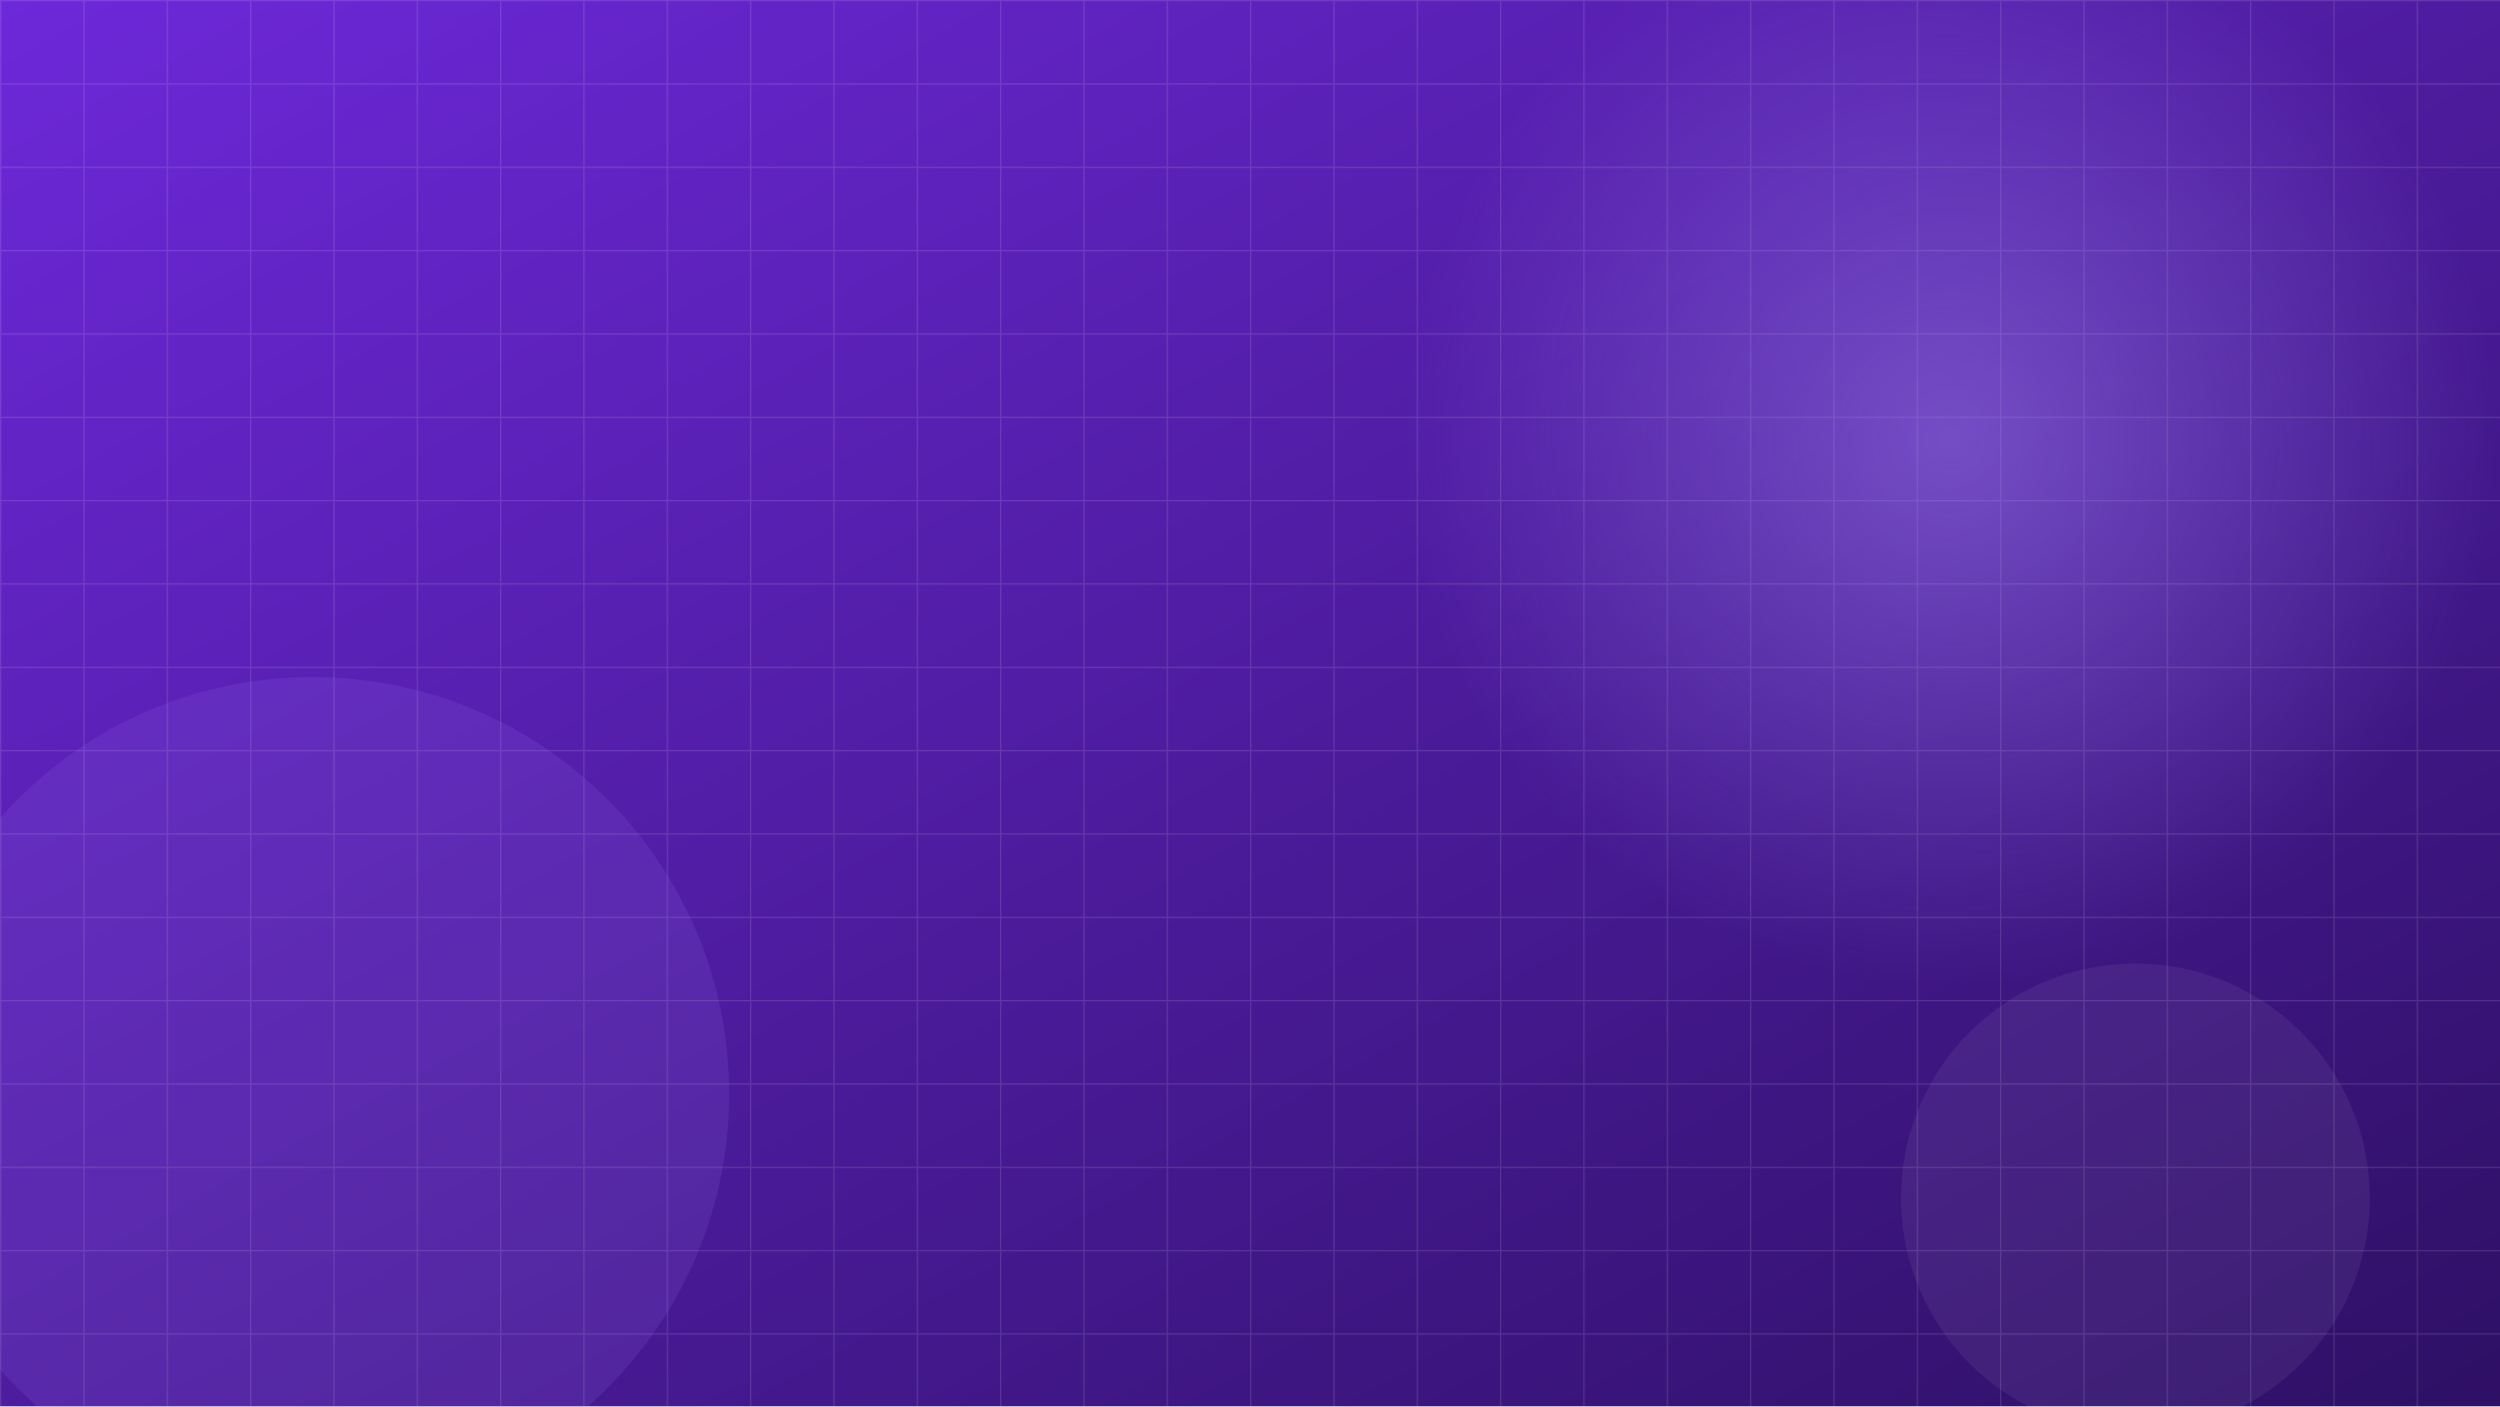
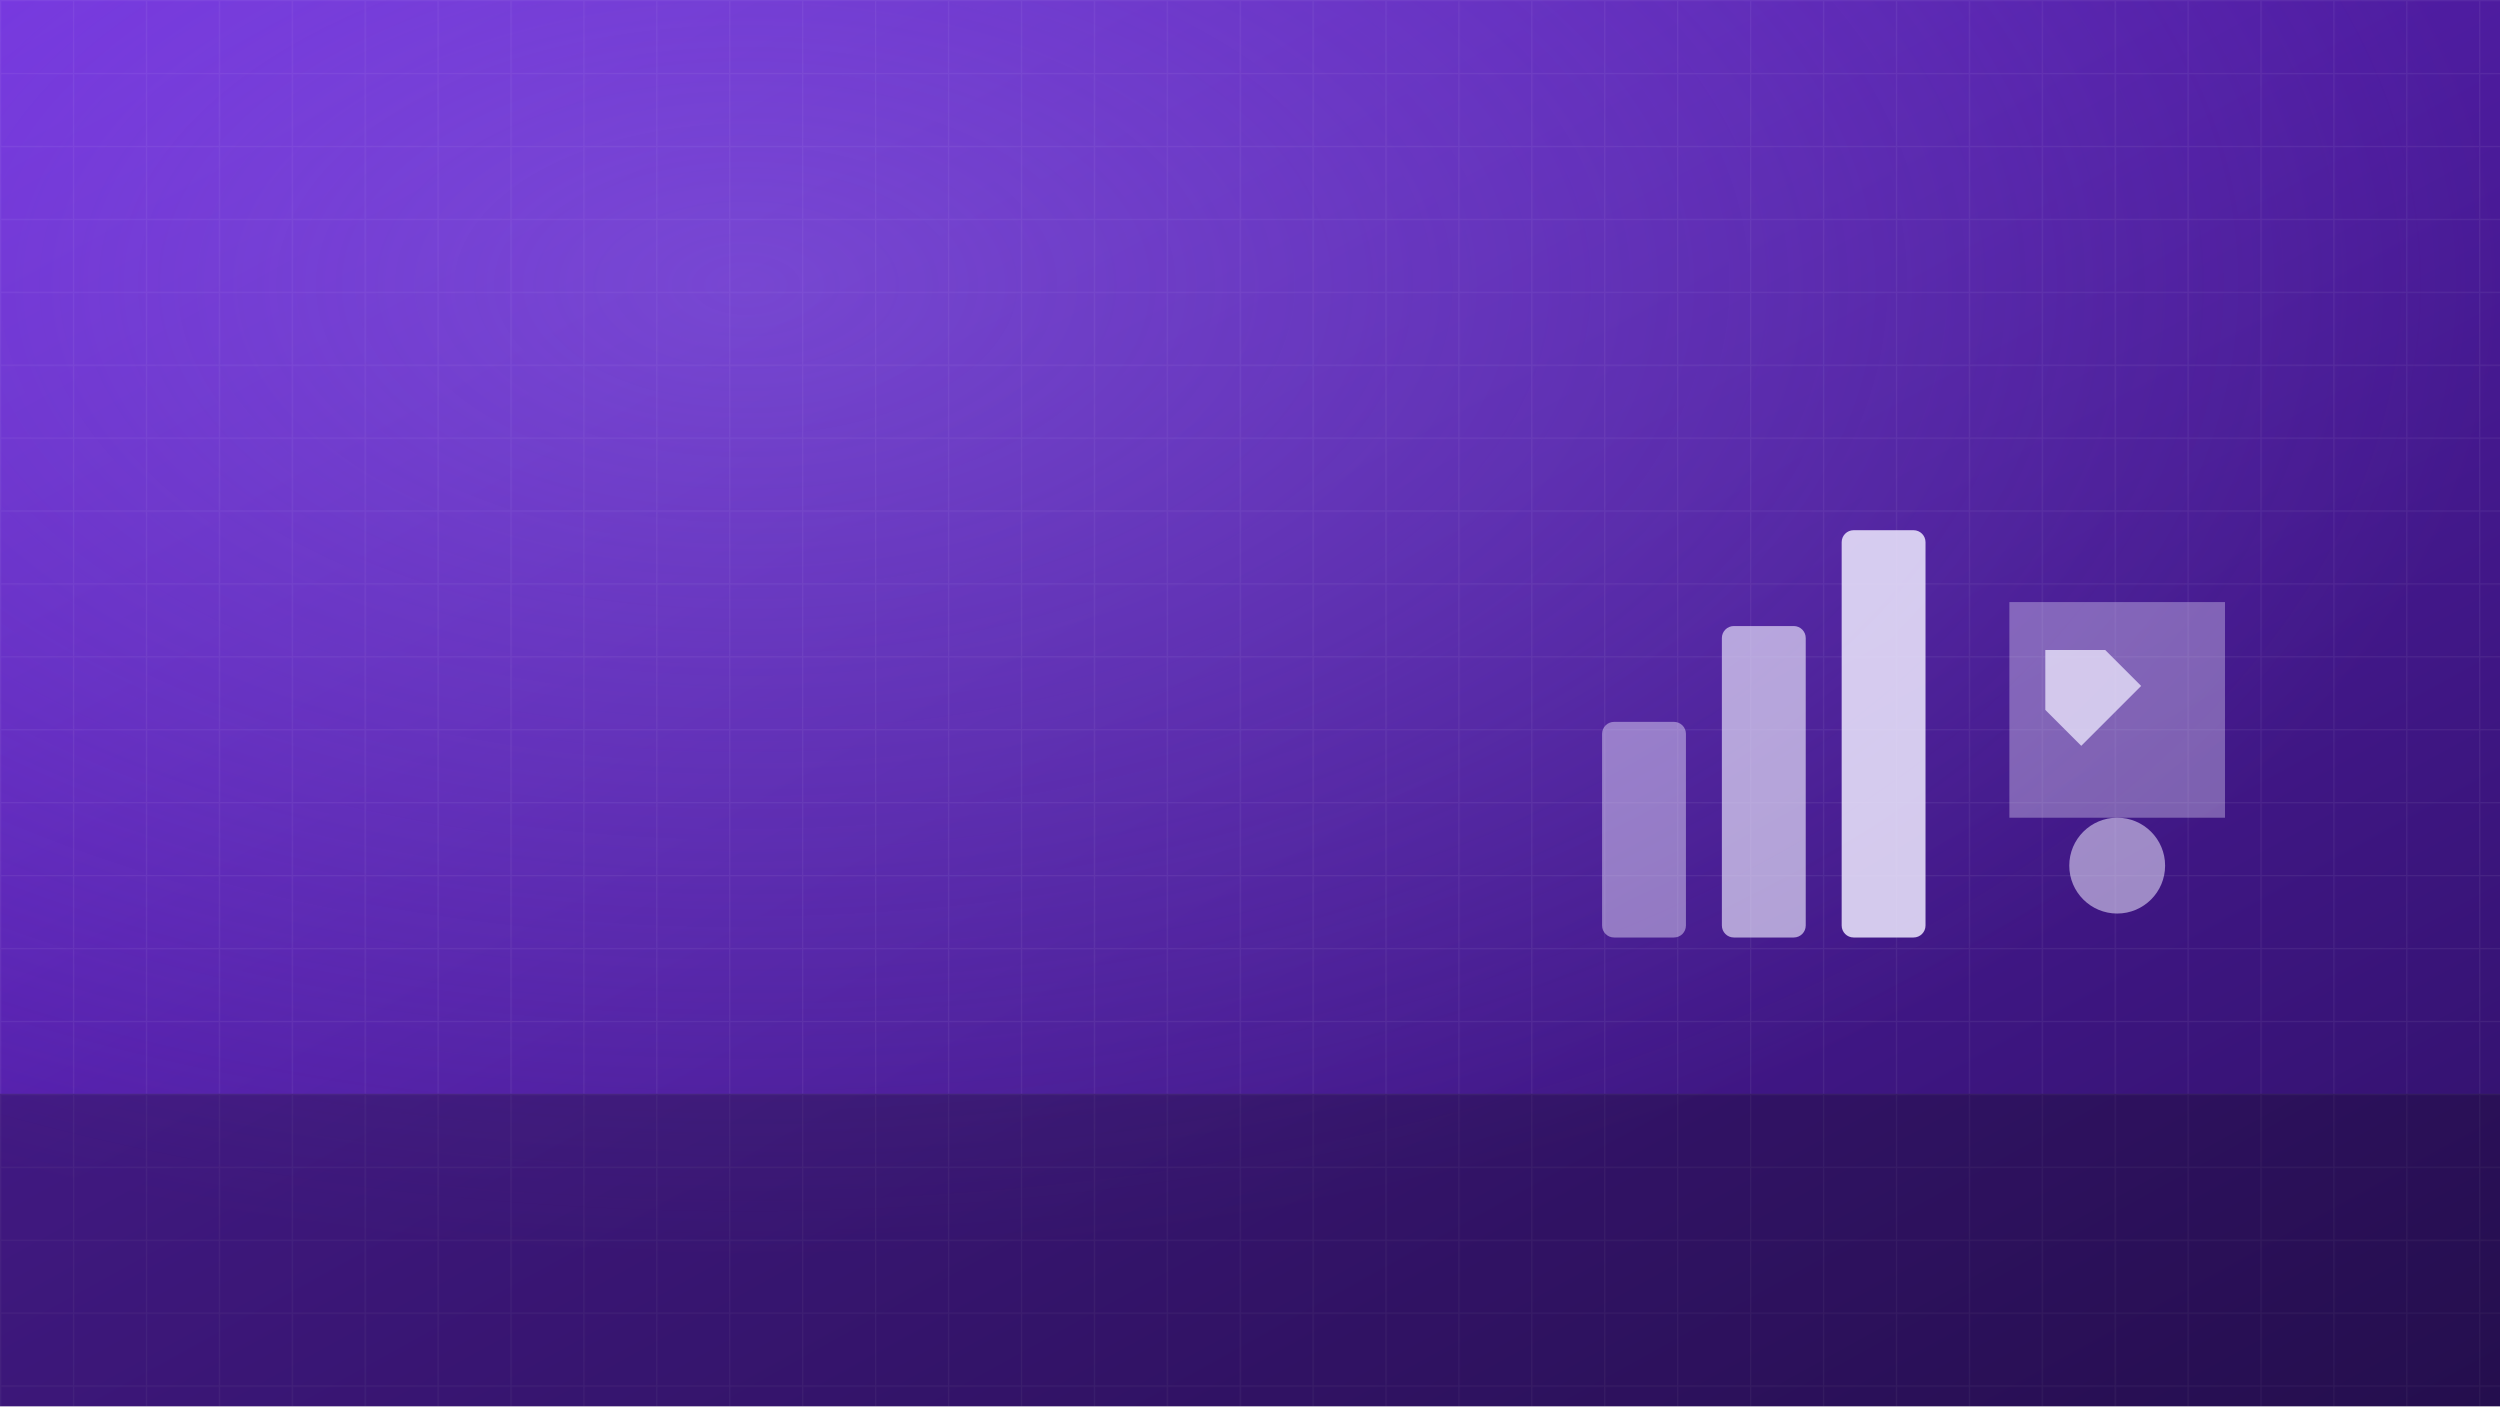
<svg xmlns="http://www.w3.org/2000/svg" width="960" height="540" viewBox="0 0 960 540" role="img" aria-label="Automated Ozon and Wildberries reports">
  <defs>
-     <linearGradient id="bg" x1="0" y1="0" x2="1" y2="1">
+     <linearGradient id="bg-marketplace-reports" x1="0" y1="0" x2="1" y2="1">
      <stop offset="0%" stop-color="#6d28d9" />
      <stop offset="100%" stop-color="#2e1065" />
    </linearGradient>
-     <radialGradient id="orb" cx="50%" cy="50%" r="50%">
-       <stop offset="0%" stop-color="#a78bfa" stop-opacity="0.45" />
+     <radialGradient id="orb-marketplace-reports" cx="30%" cy="20%" r="70%">
+       <stop offset="0%" stop-color="#a78bfa" stop-opacity="0.35" />
      <stop offset="100%" stop-color="#a78bfa" stop-opacity="0" />
    </radialGradient>
-     <pattern id="grid" width="32" height="32" patternUnits="userSpaceOnUse">
-       <path d="M 32 0 L 0 0 0 32" fill="none" stroke="#ffffff" stroke-opacity="0.12" stroke-width="1" />
+     <pattern id="grid-marketplace-reports" width="28" height="28" patternUnits="userSpaceOnUse">
+       <path d="M 28 0 L 0 0 0 28" fill="none" stroke="#ffffff" stroke-opacity="0.06" stroke-width="1" />
    </pattern>
  </defs>
-   <rect width="960" height="540" fill="url(#bg)" />
-   <rect width="960" height="540" fill="url(#grid)" />
-   <circle cx="749" cy="169" r="210" fill="url(#orb)" />
-   <circle cx="120" cy="420" r="160" fill="#a78bfa" fill-opacity="0.12" />
-   <circle cx="820" cy="460" r="90" fill="#fafafa" fill-opacity="0.06" />
+   <rect width="960" height="540" fill="url(#bg-marketplace-reports)" />
+   <rect width="960" height="540" fill="url(#grid-marketplace-reports)" />
+   <rect width="960" height="540" fill="url(#orb-marketplace-reports)" />
+   <g transform="translate(560 130) scale(1.15)" fill="#ede9fe" color="#ede9fe">
+     <rect x="48" y="128" width="28" height="72" rx="4" fill="currentColor" opacity="0.45" />
+     <rect x="88" y="96" width="28" height="104" rx="4" fill="currentColor" opacity="0.65" />
+     <rect x="128" y="64" width="28" height="136" rx="4" fill="currentColor" opacity="0.85" />
+     <path d="M184 88h72v72h-72z" fill="currentColor" opacity="0.35" />
+     <path d="M196 104h20l12 12-20 20-12-12z" fill="currentColor" opacity="0.75" />
+     <circle cx="220" cy="176" r="16" fill="currentColor" opacity="0.55" />
+   </g>
+   <rect x="0" y="420" width="960" height="120" fill="#09090b" fill-opacity="0.25" />
</svg>
